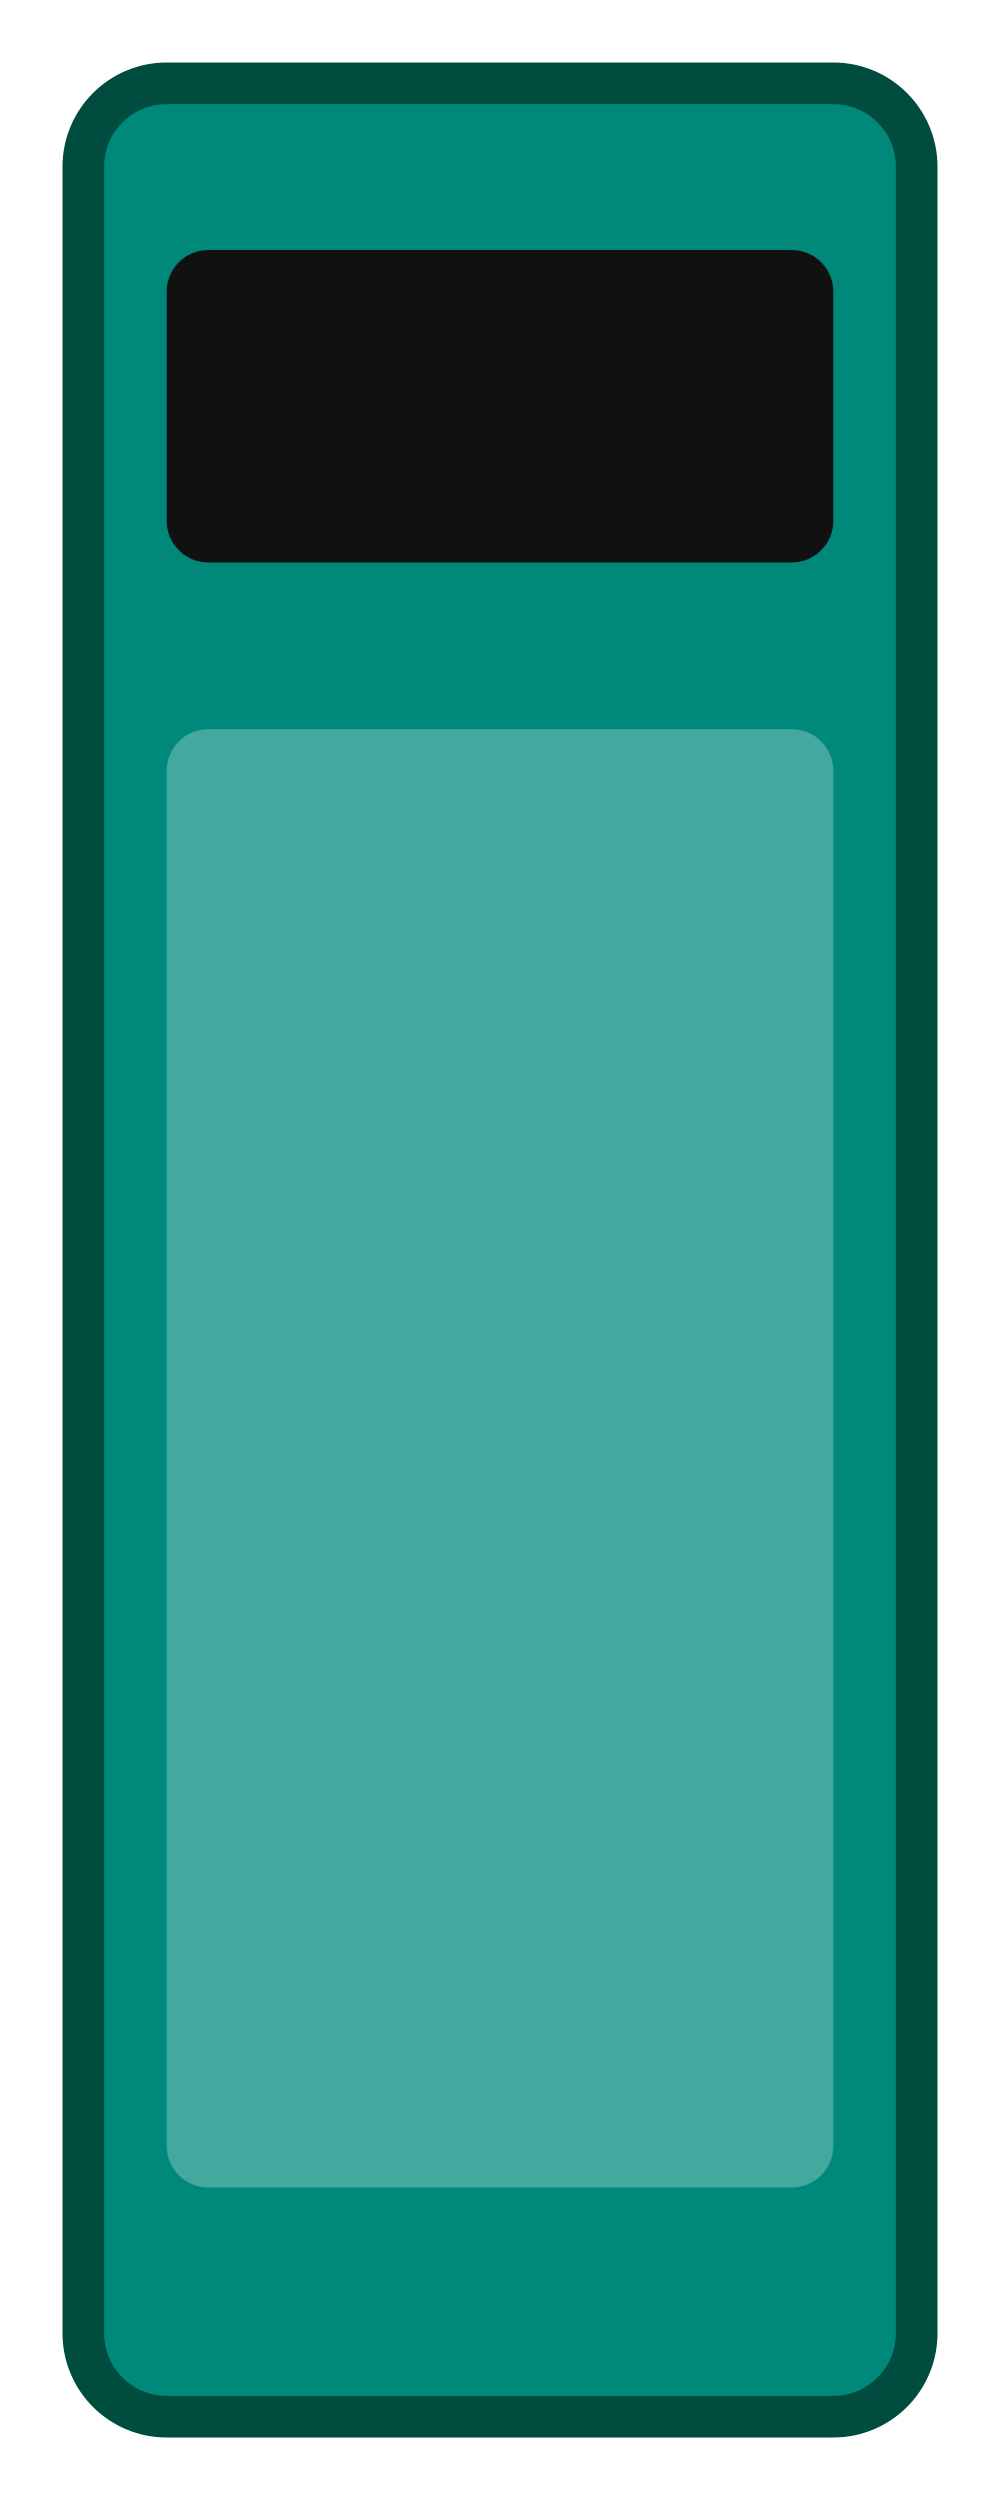
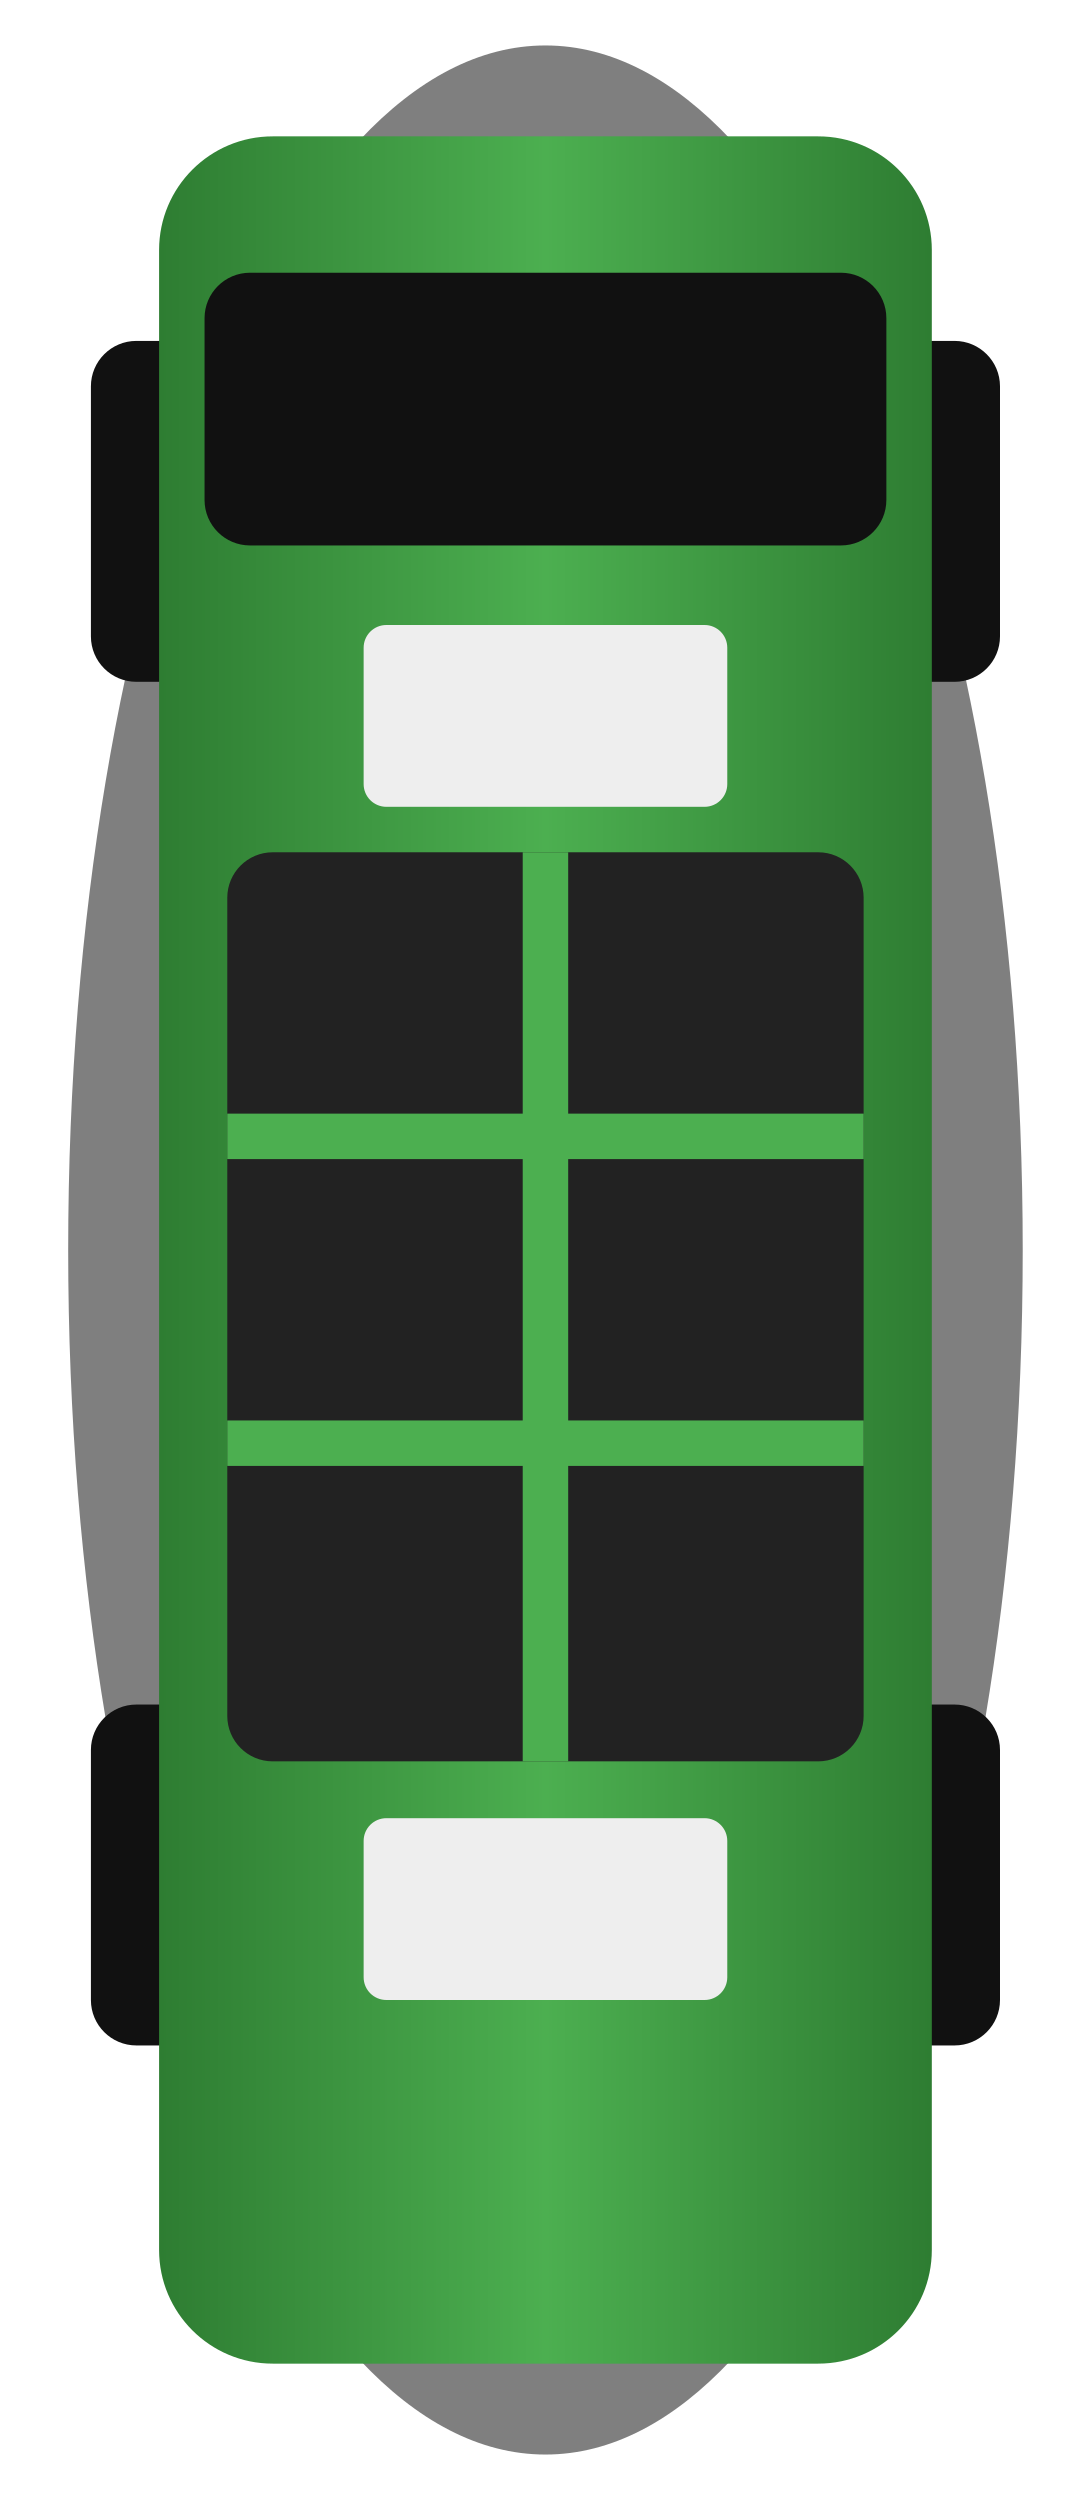
- <svg xmlns="http://www.w3.org/2000/svg" width="48" height="120" viewBox="0 0 48 120">
-   <rect x="4" y="4" width="40" height="112" rx="4" fill="#00897B" stroke="#004D40" stroke-width="2" />
-   <rect x="8" y="12" width="32" height="15" rx="2" fill="#111" />
-   <rect x="8" y="35" width="32" height="70" rx="2" fill="#E0F2F1" opacity="0.3" />
+ <svg xmlns="http://www.w3.org/2000/svg" viewBox="0 0 96 220" width="96" height="220">
+   <defs>
+     <linearGradient id="bodyBus" x1="0" y1="0" x2="1" y2="0">
+       <stop offset="0%" stop-color="#2e7d32" />
+       <stop offset="50%" stop-color="#4caf50" />
+       <stop offset="100%" stop-color="#2e7d32" />
+     </linearGradient>
+   </defs>
+   <ellipse cx="48" cy="110" rx="42" ry="106" fill="rgba(0,0,0,0.5)" />
+   <rect x="8" y="30" width="14" height="30" rx="4" fill="#111" />
+   <rect x="74" y="30" width="14" height="30" rx="4" fill="#111" />
+   <rect x="8" y="150" width="14" height="30" rx="4" fill="#111" />
+   <rect x="74" y="150" width="14" height="30" rx="4" fill="#111" />
+   <rect x="14" y="12" width="68" height="196" rx="10" fill="url(#bodyBus)" />
+   <rect x="18" y="24" width="60" height="24" rx="4" fill="#111" />
+   <rect x="32" y="55" width="32" height="16" rx="2" fill="#eee" />
+   <rect x="32" y="160" width="32" height="16" rx="2" fill="#eee" />
+   <rect x="20" y="75" width="56" height="80" rx="4" fill="#222" />
+   <rect x="46" y="75" width="4" height="80" fill="#4caf50" />
+   <rect x="20" y="98" width="56" height="4" fill="#4caf50" />
+   <rect x="20" y="125" width="56" height="4" fill="#4caf50" />
</svg>
